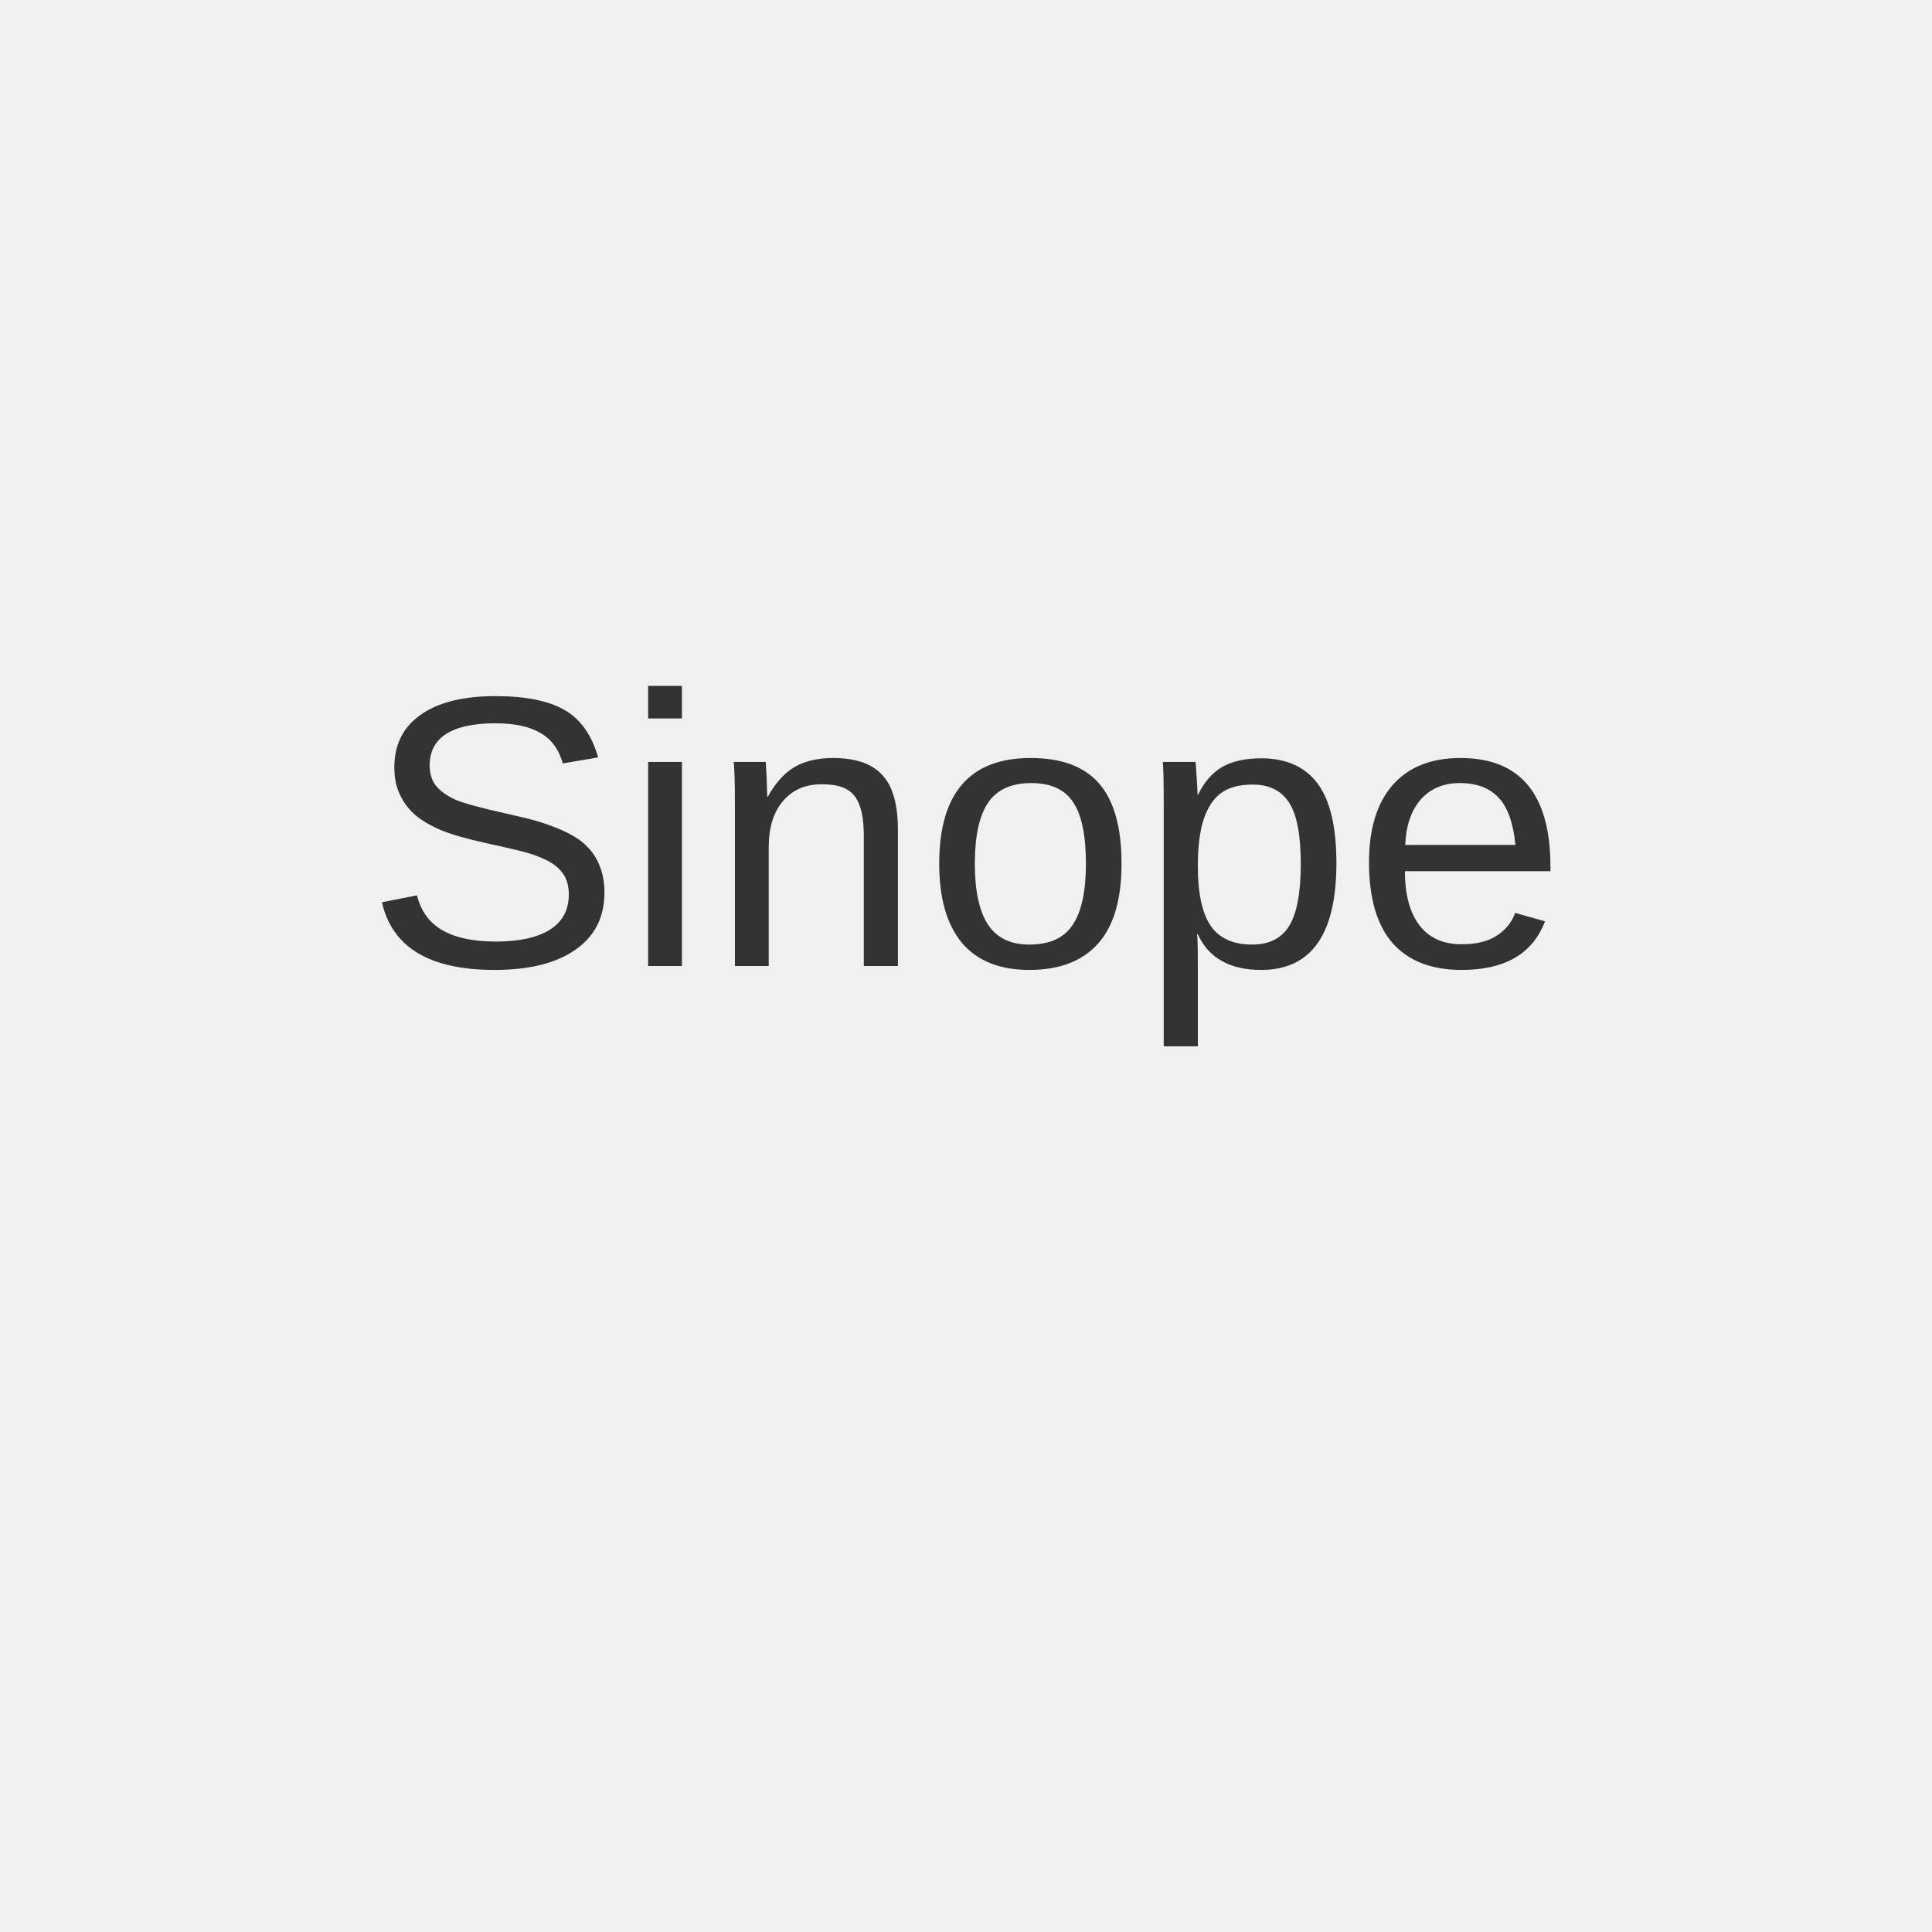
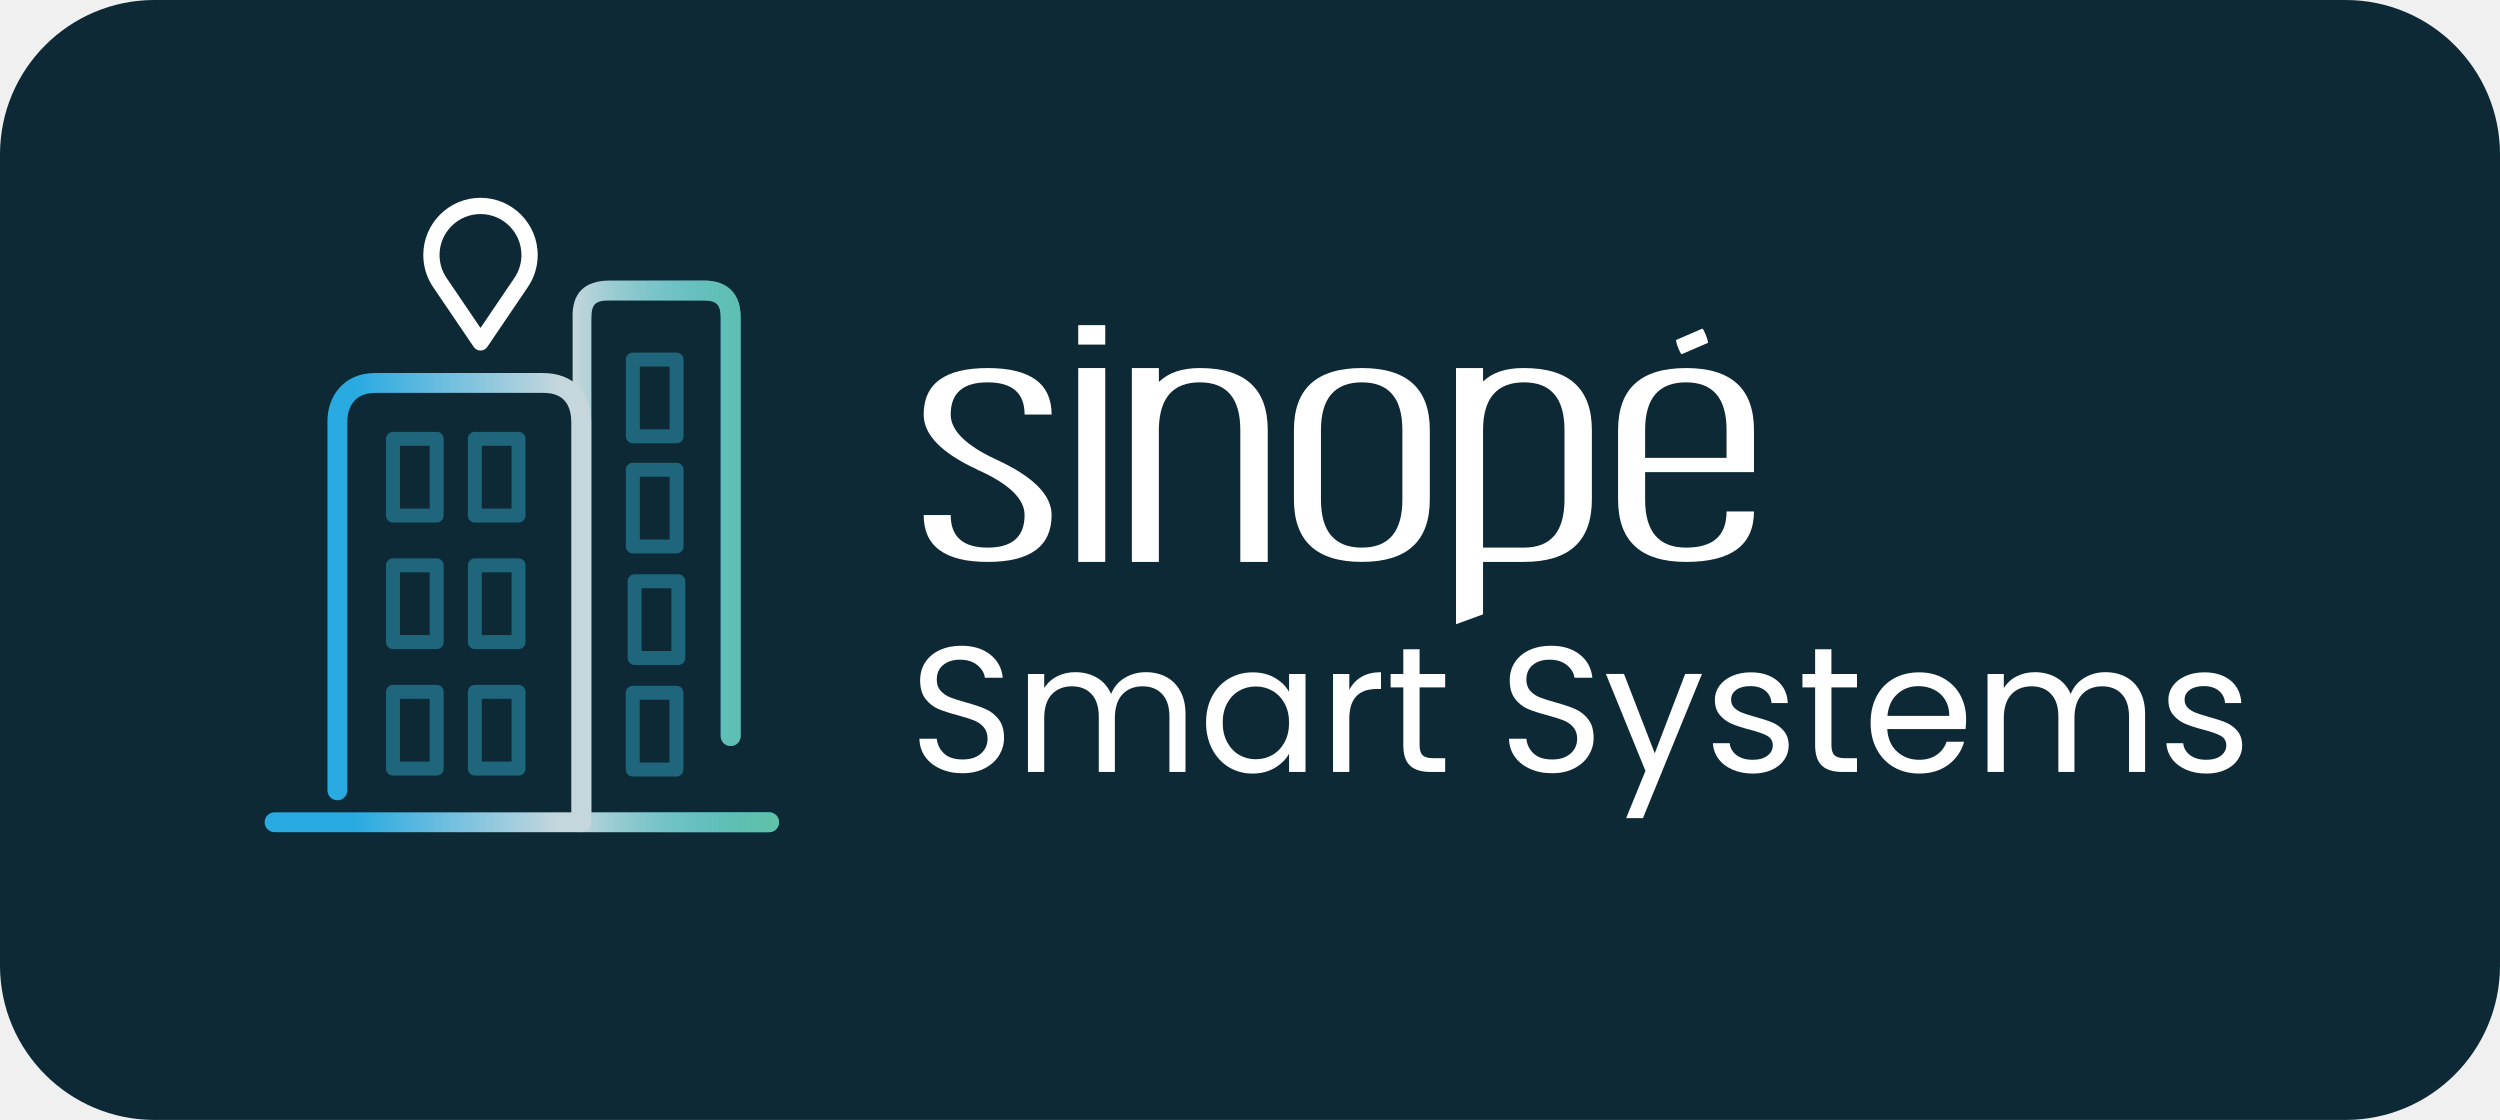
- <svg xmlns="http://www.w3.org/2000/svg" width="100" height="100">
-   <rect width="100" height="100" fill="#f0f0f0" />
-   <text x="50" y="50" font-family="Arial" font-size="20" text-anchor="middle" alignment-baseline="middle" fill="#333">Sinope</text>
+ <svg xmlns="http://www.w3.org/2000/svg" xmlns:xlink="http://www.w3.org/1999/xlink" id="Layer_1" data-sanitized-data-name="Layer 1" data-name="Layer 1" viewBox="0 0 1384 620">
+   <defs>
+     <linearGradient id="linear-gradient" x1="316.9" y1="308.01" x2="431.27" y2="308.01" gradientUnits="userSpaceOnUse">
+       <stop offset="0" stop-color="#c5d7dd" />
+       <stop offset="1" stop-color="#29aae1" />
+     </linearGradient>
+     <linearGradient id="linear-gradient-2" x1="316.38" y1="308.01" x2="431.27" y2="308.01" gradientUnits="userSpaceOnUse">
+       <stop offset="0" stop-color="#6bc4aa" stop-opacity="0" />
+       <stop offset="1" stop-color="#62c2a7" />
+     </linearGradient>
+     <linearGradient id="linear-gradient-3" x1="309.28" y1="333.6" x2="196.65" y2="333.6" xlink:href="#linear-gradient" />
+   </defs>
+   <rect width="1384" height="620" rx="85.52" ry="85.52" style="fill: #0c2935; stroke-width: 0px;" />
+   <path d="M425.77,460.69h-103.88c-3.04,0-5.5-2.46-4.88-5.5V176.39c-.62-13.97,6.46-21.06,20.43-21.06h52.44c12.78,0,20.11,7.3,20.11,20.02v232.15c0,3.04-2.46,5.5-5.5,5.5s-5.5-2.46-5.5-5.5v-232.15c0-6.57-2.47-9.02-9.11-9.02h-52.44c-7.99,0-10.05,2.07-10.05,10.06v273.3h98.38c3.04,0,5.5,2.46,5.5,5.5s-2.46,5.5-5.5,5.5Z" style="fill: url(#linear-gradient); stroke-width: 0px;" />
+   <path d="M287.07,429.36h-24.2c-2.13,0-3.86-1.73-3.86-3.86v-42.49c0-2.13,1.73-3.86,3.86-3.86h24.2c2.13,0,3.86,1.73,3.86,3.86v42.49c0,2.13-1.73,3.86-3.86,3.86ZM266.72,421.63h16.48v-34.76h-16.48v34.76Z" style="fill: #1f667c; stroke-width: 0px;" />
+   <path d="M241.75,429.36h-24.2c-2.13,0-3.86-1.73-3.86-3.86v-42.49c0-2.13,1.73-3.86,3.86-3.86h24.2c2.13,0,3.86,1.73,3.86,3.86v42.49c0,2.13-1.73,3.86-3.86,3.86ZM221.4,421.63h16.48v-34.76h-16.48v34.76Z" style="fill: #1f667c; stroke-width: 0px;" />
+   <path d="M287.07,359.32h-24.2c-2.13,0-3.86-1.73-3.86-3.86v-42.49c0-2.13,1.73-3.86,3.86-3.86h24.2c2.13,0,3.86,1.73,3.86,3.86v42.49c0,2.13-1.73,3.86-3.86,3.86ZM266.72,351.59h16.48v-34.76h-16.48v34.76Z" style="fill: #1f667c; stroke-width: 0px;" />
+   <path d="M241.75,359.32h-24.2c-2.13,0-3.86-1.73-3.86-3.86v-42.49c0-2.13,1.73-3.86,3.86-3.86h24.2c2.13,0,3.86,1.73,3.86,3.86v42.49c0,2.13-1.73,3.86-3.86,3.86ZM221.4,351.59h16.48v-34.76h-16.48v34.76Z" style="fill: #1f667c; stroke-width: 0px;" />
+   <path d="M287.07,289.28h-24.2c-2.13,0-3.86-1.73-3.86-3.86v-42.49c0-2.13,1.73-3.86,3.86-3.86h24.2c2.13,0,3.86,1.73,3.86,3.86v42.49c0,2.13-1.73,3.86-3.86,3.86ZM266.72,281.56h16.48v-34.76h-16.48v34.76Z" style="fill: #1f667c; stroke-width: 0px;" />
+   <path d="M241.75,289.28h-24.2c-2.13,0-3.86-1.73-3.86-3.86v-42.49c0-2.13,1.73-3.86,3.86-3.86h24.2c2.13,0,3.86,1.73,3.86,3.86v42.49c0,2.13-1.73,3.86-3.86,3.86ZM221.4,281.56h16.48v-34.76h-16.48v34.76Z" style="fill: #1f667c; stroke-width: 0px;" />
+   <path d="M374.55,306.4h-24.2c-2.13,0-3.86-1.73-3.86-3.86v-42.49c0-2.13,1.73-3.86,3.86-3.86h24.2c2.13,0,3.86,1.73,3.86,3.86v42.49c0,2.13-1.73,3.86-3.86,3.86ZM354.21,298.67h16.48v-34.76h-16.48v34.76Z" style="fill: #1f667c; stroke-width: 0px;" />
+   <path d="M374.55,245.4h-24.2c-2.13,0-3.86-1.73-3.86-3.86v-42.49c0-2.13,1.73-3.86,3.86-3.86h24.2c2.13,0,3.86,1.73,3.86,3.86v42.49c0,2.13-1.73,3.86-3.86,3.86ZM354.21,237.67h16.48v-34.76h-16.48v34.76Z" style="fill: #1f667c; stroke-width: 0px;" />
+   <path d="M375.52,368.13h-24.2c-2.13,0-3.86-1.73-3.86-3.86v-42.49c0-2.13,1.73-3.86,3.86-3.86h24.2c2.13,0,3.86,1.73,3.86,3.86v42.49c0,2.13-1.73,3.86-3.86,3.86ZM355.18,360.41h16.48v-34.76h-16.48v34.76Z" style="fill: #1f667c; stroke-width: 0px;" />
+   <path d="M374.49,429.87h-24.2c-2.13,0-3.86-1.73-3.86-3.86v-42.49c0-2.13,1.73-3.86,3.86-3.86h24.2c2.13,0,3.86,1.73,3.86,3.86v42.49c0,2.13-1.73,3.86-3.86,3.86ZM354.15,422.15h16.48v-34.76h-16.48v34.76Z" style="fill: #1f667c; stroke-width: 0px;" />
+   <path d="M425.77,460.69h-103.88c-3.04,0-5.5-2.46-5.5-5.5V176.39c0-13.97,7.08-21.06,21.05-21.06h52.44c12.78,0,20.11,7.3,20.11,20.02v232.15c0,3.04-2.46,5.5-5.5,5.5s-5.5-2.46-5.5-5.5v-232.15c0-6.57-2.47-9.02-9.11-9.02h-52.44c-7.99,0-10.05,2.07-10.05,10.06v273.3h98.38c3.04,0,5.5,2.46,5.5,5.5s-2.46,5.5-5.5,5.5Z" style="fill: url(#linear-gradient-2); stroke-width: 0px;" />
+   <path d="M321.76,460.69h-169.76c-3.04,0-5.5-2.46-5.5-5.5s2.46-5.5,5.5-5.5h164.26v-215.84c0-16.35-11.98-16.35-15.92-16.35h-92.69c-14.63,0-15.37,12.91-15.37,15.49v204.54c0,3.04-2.46,5.5-5.5,5.5s-5.5-2.46-5.5-5.5v-204.54c0-12.76,8.25-26.49,26.37-26.49h92.69c16.85,0,26.92,10.23,26.92,27.35v221.34c0,3.04-2.46,5.5-5.5,5.5Z" style="fill: url(#linear-gradient-3); stroke-width: 0px;" />
+   <path d="M266,194.07c-1.49,0-2.89-.74-3.72-1.97l-22.39-33c-3.63-5.27-5.56-11.48-5.56-17.93,0-17.46,14.21-31.67,31.67-31.67s31.67,14.21,31.67,31.67c0,6.42-1.92,12.61-5.54,17.89l-22.4,33.03c-.84,1.23-2.23,1.97-3.72,1.97ZM266,118.5c-12.5,0-22.67,10.17-22.67,22.67,0,4.62,1.38,9.06,3.99,12.85l18.68,27.53,18.69-27.56c2.61-3.8,3.98-8.23,3.98-12.82,0-12.5-10.17-22.67-22.67-22.67Z" style="fill: #fff; stroke-width: 0px;" />
+   <g>
+     <path d="M520.62,425.63c-3.6-1.62-6.42-3.86-8.46-6.73s-3.1-6.19-3.17-9.95h9.6c.33,3.23,1.67,5.96,4.01,8.17,2.34,2.21,5.76,3.32,10.25,3.32s7.67-1.07,10.15-3.22c2.47-2.14,3.71-4.9,3.71-8.27,0-2.64-.73-4.78-2.18-6.43-1.45-1.65-3.27-2.9-5.44-3.76-2.18-.86-5.12-1.78-8.81-2.77-4.55-1.19-8.2-2.38-10.94-3.56-2.74-1.19-5.08-3.05-7.03-5.59-1.95-2.54-2.92-5.96-2.92-10.25,0-3.76.96-7.09,2.87-10,1.91-2.9,4.6-5.15,8.07-6.73s7.44-2.38,11.93-2.38c6.47,0,11.76,1.62,15.89,4.85,4.12,3.23,6.45,7.52,6.98,12.87h-9.9c-.33-2.64-1.72-4.97-4.16-6.98-2.44-2.01-5.68-3.02-9.7-3.02-3.76,0-6.83.97-9.21,2.92-2.38,1.95-3.56,4.67-3.56,8.17,0,2.51.71,4.55,2.13,6.14,1.42,1.58,3.17,2.79,5.25,3.61,2.08.83,5,1.77,8.76,2.82,4.55,1.25,8.22,2.49,10.99,3.71,2.77,1.22,5.15,3.1,7.13,5.64,1.98,2.54,2.97,5.99,2.97,10.35,0,3.37-.89,6.53-2.67,9.5-1.78,2.97-4.42,5.38-7.92,7.23-3.5,1.85-7.62,2.77-12.38,2.77s-8.63-.81-12.23-2.43Z" style="fill: #fff; stroke-width: 0px;" />
+     <path d="M645.61,374.74c3.3,1.75,5.91,4.37,7.82,7.87,1.91,3.5,2.87,7.76,2.87,12.77v31.98h-8.91v-30.69c0-5.41-1.34-9.55-4.01-12.42-2.67-2.87-6.29-4.31-10.84-4.31s-8.42,1.5-11.19,4.5c-2.77,3-4.16,7.34-4.16,13.02v29.9h-8.91v-30.69c0-5.41-1.34-9.55-4.01-12.42s-6.29-4.31-10.84-4.31-8.42,1.5-11.19,4.5c-2.77,3-4.16,7.34-4.16,13.02v29.9h-9.01v-54.25h9.01v7.82c1.78-2.84,4.17-5.02,7.18-6.53,3-1.52,6.32-2.28,9.95-2.28,4.55,0,8.58,1.02,12.08,3.07,3.5,2.05,6.1,5.05,7.82,9.01,1.52-3.83,4.02-6.8,7.52-8.91,3.5-2.11,7.39-3.17,11.68-3.17s7.98.88,11.29,2.62Z" style="fill: #fff; stroke-width: 0px;" />
+     <path d="M671.05,385.43c2.24-4.19,5.33-7.44,9.26-9.75,3.93-2.31,8.3-3.46,13.12-3.46s8.88,1.02,12.38,3.07c3.5,2.05,6.1,4.62,7.82,7.72v-9.9h9.11v54.25h-9.11v-10.1c-1.78,3.17-4.44,5.79-7.97,7.87-3.53,2.08-7.64,3.12-12.33,3.12s-9.17-1.19-13.07-3.56c-3.9-2.38-6.96-5.71-9.21-10-2.24-4.29-3.37-9.17-3.37-14.65s1.12-10.41,3.37-14.6ZM711.15,389.44c-1.65-3.04-3.88-5.36-6.68-6.98-2.81-1.62-5.89-2.43-9.26-2.43s-6.44.79-9.21,2.38c-2.77,1.58-4.98,3.9-6.63,6.93-1.65,3.04-2.48,6.6-2.48,10.69s.82,7.77,2.48,10.84c1.65,3.07,3.86,5.41,6.63,7.03,2.77,1.62,5.84,2.42,9.21,2.42s6.45-.81,9.26-2.42c2.8-1.62,5.03-3.96,6.68-7.03,1.65-3.07,2.48-6.65,2.48-10.74s-.83-7.66-2.48-10.69Z" style="fill: #fff; stroke-width: 0px;" />
+     <path d="M753.77,374.69c2.94-1.72,6.52-2.57,10.74-2.57v9.31h-2.38c-10.1,0-15.15,5.48-15.15,16.43v29.5h-9.01v-54.25h9.01v8.81c1.58-3.1,3.84-5.51,6.78-7.23Z" style="fill: #fff; stroke-width: 0px;" />
+     <path d="M785.89,380.53v31.98c0,2.64.56,4.5,1.68,5.59,1.12,1.09,3.07,1.63,5.84,1.63h6.63v7.62h-8.12c-5.02,0-8.78-1.15-11.29-3.46-2.51-2.31-3.76-6.1-3.76-11.38v-31.98h-7.03v-7.42h7.03v-13.66h9.01v13.66h14.16v7.42h-14.16Z" style="fill: #fff; stroke-width: 0px;" />
+     <path d="M847.02,425.63c-3.6-1.62-6.42-3.86-8.46-6.73s-3.1-6.19-3.17-9.95h9.6c.33,3.23,1.67,5.96,4.01,8.17,2.34,2.21,5.76,3.32,10.25,3.32s7.67-1.07,10.15-3.22c2.47-2.14,3.71-4.9,3.71-8.27,0-2.64-.73-4.78-2.18-6.43-1.45-1.65-3.27-2.9-5.44-3.76-2.18-.86-5.12-1.78-8.81-2.77-4.55-1.19-8.2-2.38-10.94-3.56-2.74-1.19-5.08-3.05-7.03-5.59-1.95-2.54-2.92-5.96-2.92-10.25,0-3.76.96-7.09,2.87-10,1.91-2.9,4.6-5.15,8.07-6.73s7.44-2.38,11.93-2.38c6.47,0,11.76,1.62,15.89,4.85,4.12,3.23,6.45,7.52,6.98,12.87h-9.9c-.33-2.64-1.72-4.97-4.16-6.98-2.44-2.01-5.68-3.02-9.7-3.02-3.76,0-6.83.97-9.21,2.92-2.38,1.95-3.56,4.67-3.56,8.17,0,2.51.71,4.55,2.13,6.14,1.42,1.58,3.17,2.79,5.25,3.61,2.08.83,5,1.77,8.76,2.82,4.55,1.25,8.22,2.49,10.99,3.71,2.77,1.22,5.15,3.1,7.13,5.64,1.98,2.54,2.97,5.99,2.97,10.35,0,3.37-.89,6.53-2.67,9.5-1.78,2.97-4.42,5.38-7.92,7.23-3.5,1.85-7.62,2.77-12.38,2.77s-8.63-.81-12.23-2.43Z" style="fill: #fff; stroke-width: 0px;" />
+     <path d="M942.21,373.11l-32.67,79.79h-9.31l10.69-26.14-21.88-53.66h10l17.03,43.96,16.83-43.96h9.31Z" style="fill: #fff; stroke-width: 0px;" />
+     <path d="M959.24,426.12c-3.3-1.42-5.91-3.4-7.82-5.94-1.92-2.54-2.97-5.46-3.17-8.76h9.31c.26,2.71,1.53,4.92,3.81,6.63,2.28,1.72,5.26,2.57,8.96,2.57,3.43,0,6.14-.76,8.12-2.28,1.98-1.52,2.97-3.43,2.97-5.74s-1.06-4.14-3.17-5.3c-2.11-1.15-5.38-2.29-9.8-3.42-4.03-1.05-7.31-2.13-9.85-3.22-2.54-1.09-4.72-2.71-6.53-4.85-1.82-2.14-2.72-4.97-2.72-8.46,0-2.77.82-5.31,2.47-7.62,1.65-2.31,3.99-4.14,7.03-5.49,3.04-1.35,6.5-2.03,10.39-2.03,6,0,10.86,1.52,14.55,4.55,3.7,3.04,5.67,7.19,5.94,12.47h-9.01c-.2-2.84-1.34-5.11-3.42-6.83-2.08-1.71-4.87-2.57-8.37-2.57-3.23,0-5.81.69-7.72,2.08-1.92,1.39-2.87,3.2-2.87,5.45,0,1.78.58,3.25,1.73,4.41,1.15,1.16,2.61,2.08,4.36,2.77,1.75.69,4.17,1.47,7.28,2.33,3.89,1.06,7.06,2.1,9.5,3.12,2.44,1.02,4.54,2.56,6.29,4.6,1.75,2.05,2.66,4.72,2.72,8.02,0,2.97-.83,5.64-2.47,8.02-1.65,2.38-3.98,4.24-6.98,5.59-3,1.35-6.45,2.03-10.35,2.03-4.16,0-7.89-.71-11.19-2.13Z" style="fill: #fff; stroke-width: 0px;" />
+     <path d="M1013.88,380.53v31.98c0,2.64.56,4.5,1.68,5.59,1.12,1.09,3.07,1.63,5.84,1.63h6.63v7.62h-8.12c-5.02,0-8.78-1.15-11.29-3.46-2.51-2.31-3.76-6.1-3.76-11.38v-31.98h-7.03v-7.42h7.03v-13.66h9.01v13.66h14.16v7.42h-14.16Z" style="fill: #fff; stroke-width: 0px;" />
+     <path d="M1088.13,403.6h-43.36c.33,5.35,2.16,9.52,5.5,12.52,3.33,3,7.38,4.5,12.13,4.5,3.89,0,7.14-.91,9.75-2.72,2.61-1.81,4.44-4.24,5.49-7.28h9.7c-1.45,5.21-4.36,9.46-8.71,12.72-4.36,3.27-9.77,4.9-16.24,4.9-5.15,0-9.75-1.15-13.81-3.46-4.06-2.31-7.24-5.59-9.55-9.85-2.31-4.26-3.46-9.19-3.46-14.8s1.12-10.53,3.37-14.75c2.24-4.22,5.4-7.47,9.45-9.75,4.06-2.28,8.73-3.42,14.01-3.42s9.7,1.12,13.66,3.37c3.96,2.25,7.01,5.33,9.16,9.26,2.14,3.93,3.22,8.37,3.22,13.32,0,1.72-.1,3.53-.3,5.45ZM1076.85,387.42c-1.52-2.48-3.58-4.36-6.19-5.64-2.61-1.29-5.49-1.93-8.66-1.93-4.55,0-8.43,1.45-11.63,4.36-3.2,2.91-5.03,6.93-5.49,12.08h34.25c0-3.43-.76-6.39-2.28-8.86Z" style="fill: #fff; stroke-width: 0px;" />
+     <path d="M1176.84,374.74c3.3,1.75,5.91,4.37,7.82,7.87,1.91,3.5,2.87,7.76,2.87,12.77v31.98h-8.91v-30.69c0-5.41-1.34-9.55-4.01-12.42-2.67-2.87-6.29-4.31-10.84-4.31s-8.42,1.5-11.19,4.5c-2.77,3-4.16,7.34-4.16,13.02v29.9h-8.91v-30.69c0-5.41-1.34-9.55-4.01-12.42s-6.29-4.31-10.84-4.31-8.42,1.5-11.19,4.5c-2.77,3-4.16,7.34-4.16,13.02v29.9h-9.01v-54.25h9.01v7.82c1.78-2.84,4.17-5.02,7.18-6.53,3-1.52,6.32-2.28,9.95-2.28,4.55,0,8.58,1.02,12.08,3.07,3.5,2.05,6.1,5.05,7.82,9.01,1.52-3.83,4.02-6.8,7.52-8.91,3.5-2.11,7.39-3.17,11.68-3.17s7.98.88,11.29,2.62Z" style="fill: #fff; stroke-width: 0px;" />
+     <path d="M1210.3,426.12c-3.3-1.42-5.91-3.4-7.82-5.94-1.92-2.54-2.97-5.46-3.17-8.76h9.31c.26,2.71,1.53,4.92,3.81,6.63,2.28,1.72,5.26,2.57,8.96,2.57,3.43,0,6.14-.76,8.12-2.28,1.98-1.52,2.97-3.43,2.97-5.74s-1.06-4.14-3.17-5.3c-2.11-1.15-5.38-2.29-9.8-3.42-4.03-1.05-7.31-2.13-9.85-3.22-2.54-1.09-4.72-2.71-6.53-4.85-1.82-2.14-2.72-4.97-2.72-8.46,0-2.77.82-5.31,2.47-7.62,1.65-2.31,3.99-4.14,7.03-5.49,3.04-1.35,6.5-2.03,10.39-2.03,6,0,10.86,1.52,14.55,4.55,3.7,3.04,5.67,7.19,5.94,12.47h-9.01c-.2-2.84-1.34-5.11-3.42-6.83-2.08-1.71-4.87-2.57-8.37-2.57-3.23,0-5.81.69-7.72,2.08-1.92,1.39-2.87,3.2-2.87,5.45,0,1.78.58,3.25,1.73,4.41,1.15,1.16,2.61,2.08,4.36,2.77,1.75.69,4.17,1.47,7.28,2.33,3.89,1.06,7.06,2.1,9.5,3.12,2.44,1.02,4.54,2.56,6.29,4.6,1.75,2.05,2.66,4.72,2.72,8.02,0,2.97-.83,5.64-2.47,8.02-1.65,2.38-3.98,4.24-6.98,5.59-3,1.35-6.45,2.03-10.35,2.03-4.16,0-7.89-.71-11.19-2.13Z" style="fill: #fff; stroke-width: 0px;" />
+   </g>
+   <g>
+     <path d="M927.95,188.18l14.44-6.24c.29-.12,1.2,1.56,2.04,3.73h0c.85,2.18,1.3,4.05,1.02,4.17l-14.46,6.24c-.28.12-1.2-1.55-2.04-3.73h0c-.83-2.18-1.28-4.06-1-4.17h0Z" style="fill: #fff; fill-rule: evenodd; stroke-width: 0px;" />
+     <path d="M546.76,211.67c-13.64,0-20.45,5.93-20.45,17.81,0,8.8,8.36,17.09,25.07,24.86,20.52,9.39,30.79,19.64,30.79,30.79,0,17.3-11.8,25.95-35.41,25.95s-35.41-8.65-35.41-25.95h14.96c0,12.02,6.82,18.03,20.45,18.03s20.45-6.02,20.45-18.03c0-8.8-8.36-17.01-25.07-24.63l-.66-.21-.66-.44c-19.65-9.1-29.47-19.21-29.47-30.36,0-17.15,11.8-25.73,35.41-25.73s35.41,8.58,35.41,25.73h-14.95c0-11.88-6.82-17.81-20.45-17.81h0Z" style="fill: #fff; fill-rule: evenodd; stroke-width: 0px;" />
+     <path d="M611.86,203.75v107.33h-14.95v-107.33h14.95ZM611.86,180v10.77h-14.95v-10.77h14.95Z" style="fill: #fff; fill-rule: evenodd; stroke-width: 0px;" />
+     <path d="M664.21,211.67c-14.67,0-22.21,8.43-22.66,25.29v74.12h-14.95v-107.33h14.95v7.7c5.28-5.13,12.83-7.7,22.66-7.7,25.07,0,37.61,11.44,37.61,34.31v73.02h-15.18v-73.02c0-17.59-7.48-26.39-22.43-26.39h0Z" style="fill: #fff; fill-rule: evenodd; stroke-width: 0px;" />
+     <path d="M753.93,303.16c14.96,0,22.43-8.87,22.43-26.62v-38.48c0-17.59-7.48-26.39-22.43-26.39s-22.65,8.8-22.65,26.39v38.48c0,17.74,7.55,26.62,22.65,26.62h0ZM716.32,276.54v-38.48c0-22.87,12.54-34.31,37.61-34.31s37.61,11.44,37.61,34.31v38.48c0,23.02-12.53,34.53-37.61,34.53s-37.61-11.51-37.61-34.53h0Z" style="fill: #fff; fill-rule: evenodd; stroke-width: 0px;" />
+     <path d="M843.67,303.16c14.95,0,22.43-8.87,22.43-26.62v-38.48c0-17.59-7.48-26.39-22.43-26.39s-22.65,8.8-22.65,26.39v65.1h22.65ZM806.05,345.6v-141.85h14.96v7.48c5.13-4.98,12.53-7.48,22.21-7.48h.44c25.07,0,37.6,11.44,37.6,34.31v38.48c0,23.02-12.53,34.53-37.6,34.53h-22.65v29.03l-14.96,5.49h0Z" style="fill: #fff; fill-rule: evenodd; stroke-width: 0px;" />
+     <path d="M933.39,211.67c-15.1,0-22.65,8.8-22.65,26.39v15.4h45.08v-15.4c0-17.59-7.48-26.39-22.43-26.39h0ZM933.39,203.75c25.08,0,37.61,11.44,37.61,34.31v23.31h-60.26v15.17c0,17.74,7.54,26.62,22.65,26.62s22.43-6.67,22.43-20.02h15.17c0,18.63-12.53,27.94-37.61,27.94s-37.61-11.51-37.61-34.53v-38.48c0-22.87,12.54-34.31,37.61-34.31h0Z" style="fill: #fff; fill-rule: evenodd; stroke-width: 0px;" />
+   </g>
</svg>
